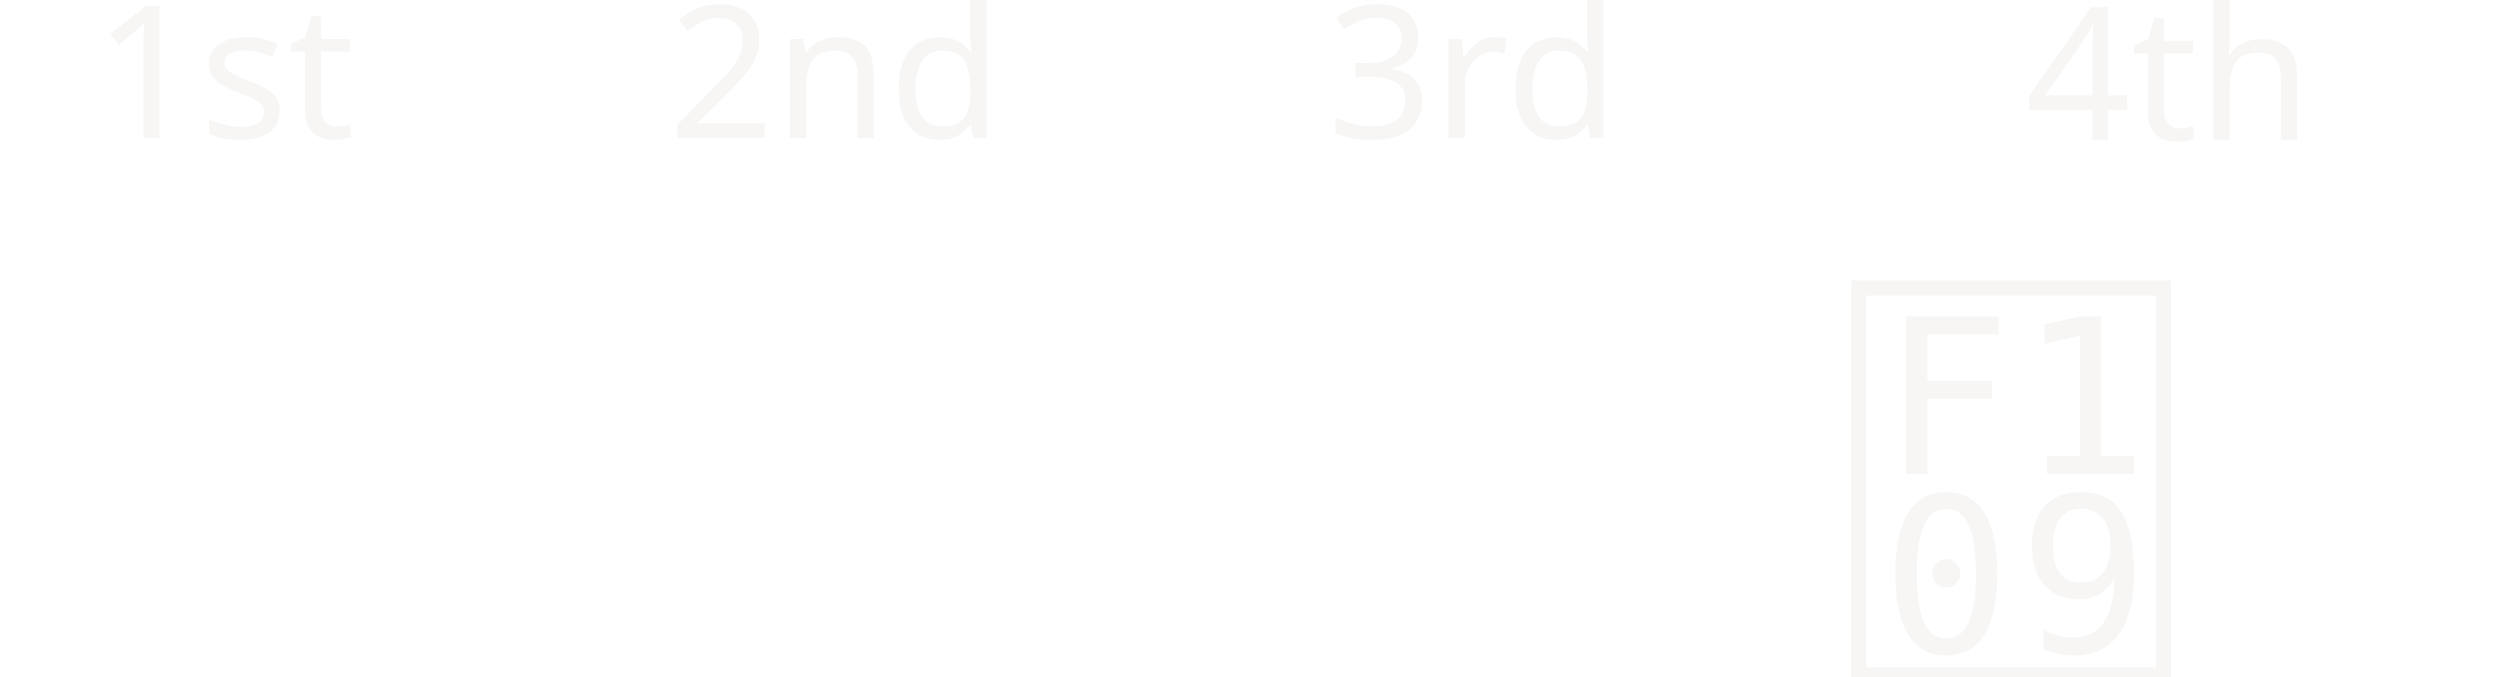
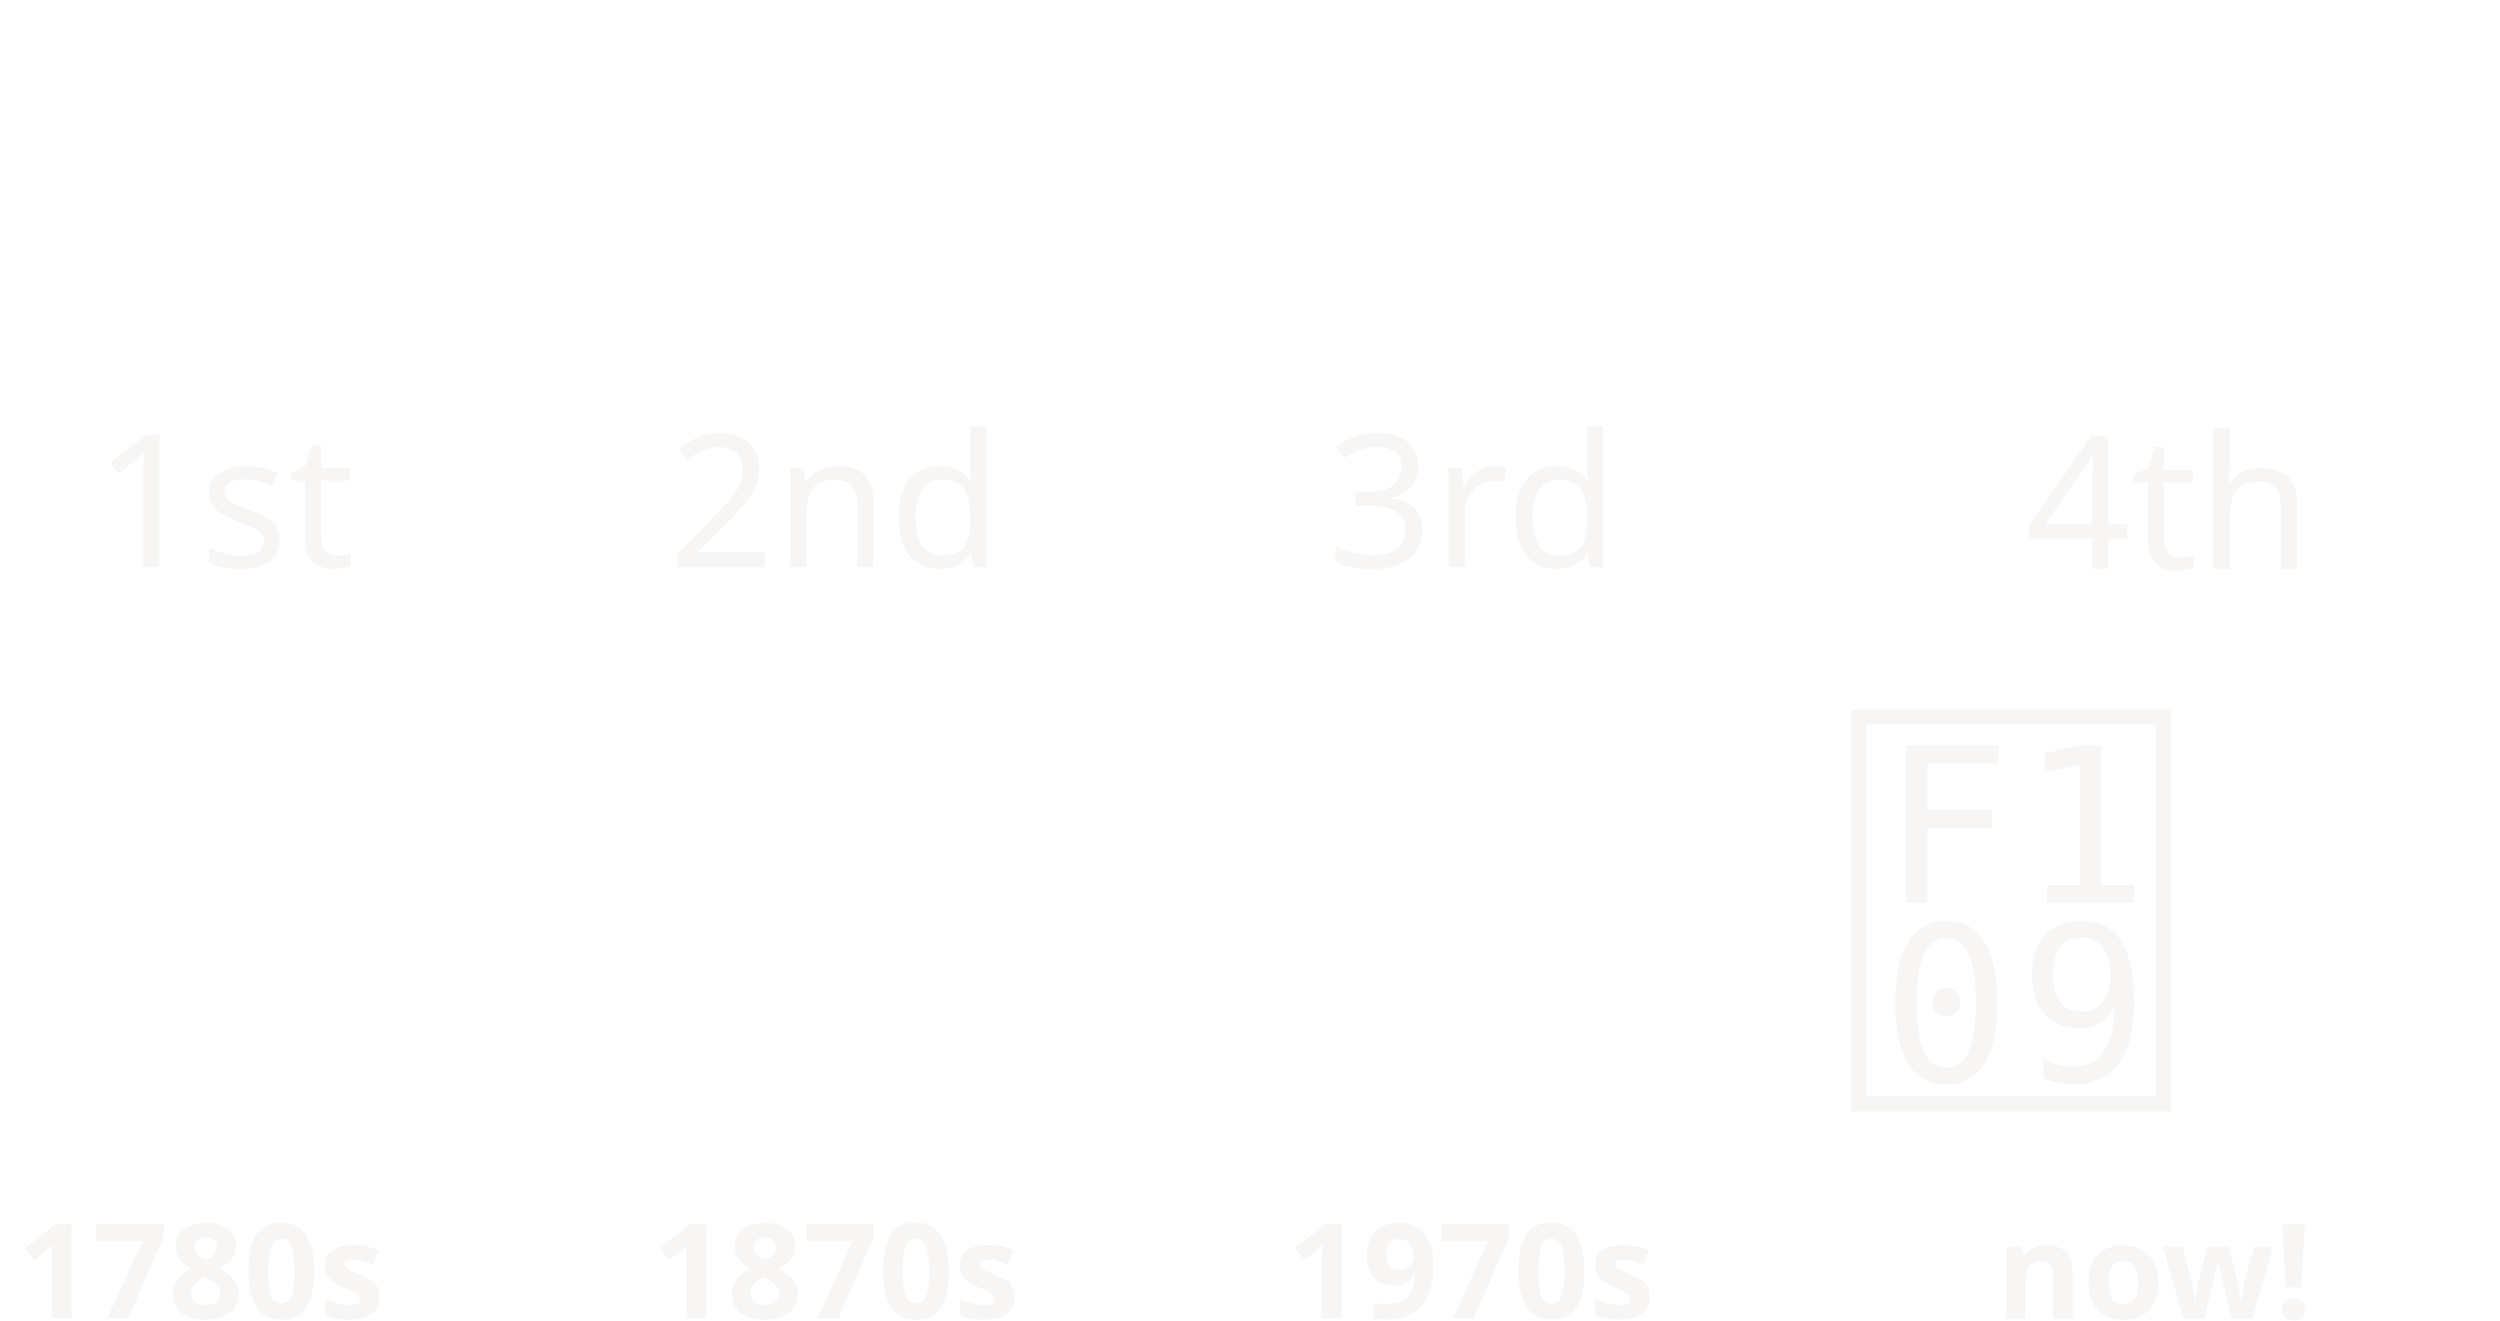
- <svg xmlns="http://www.w3.org/2000/svg" id="svg6941" version="1.1" width="946.845" height="256.314" viewBox="0 0 946.845 256.314">
+ <svg xmlns="http://www.w3.org/2000/svg" id="svg6941" version="1.1" width="946.845" height="500" viewBox="0 0 946.845 500">
  <defs id="defs6945" />
-   <g id="g4520" style="fill:#f7f6f5">
+   <g id="g4520" style="fill:#f7f6f5" transform="translate(-1.25e-7,162.4734)">
    <flowRoot transform="translate(-31.2279,123.2623)" style="font-style:normal;font-variant:normal;font-weight:normal;font-stretch:normal;font-size:180px;line-height:125%;font-family:Rachana;-inkscape-font-specification:Rachana;letter-spacing:0px;word-spacing:0px;fill:#f7f6f5;fill-opacity:1;stroke:none;stroke-width:1px;stroke-linecap:butt;stroke-linejoin:miter;stroke-opacity:1" id="flowRoot8344" xml:space="preserve">
      <flowRegion id="flowRegion8346">
        <rect style="fill:#f7f6f5" y="137.281" x="104.492" height="196.973" width="341.1" id="rect8348" />
      </flowRegion>
      <flowPara id="flowPara8350" />
    </flowRoot>
    <flowRoot transform="translate(-31.2279,123.2623)" style="font-style:normal;font-variant:normal;font-weight:normal;font-stretch:normal;font-size:180px;line-height:125%;font-family:FontAwesome;-inkscape-font-specification:FontAwesome;letter-spacing:0px;word-spacing:0px;fill:#f7f6f5;fill-opacity:1;stroke:none;stroke-width:1px;stroke-linecap:butt;stroke-linejoin:miter;stroke-opacity:1" id="flowRoot4171" xml:space="preserve">
      <flowRegion id="flowRegion4173">
        <rect style="font-style:normal;font-variant:normal;font-weight:normal;font-stretch:normal;font-family:FontAwesome;-inkscape-font-specification:FontAwesome;fill:#f7f6f5" y="155.297" x="48.042" height="205.381" width="730.242" id="rect4175" />
      </flowRegion>
      <flowPara id="flowPara4177" />
    </flowRoot>
    <g id="g4462" style="fill:#f7f6f5">
      <g id="g4369" style="fill:#f7f6f5" transform="translate(-31.2279,-176.7377)">
        <flowRoot transform="translate(-94.88343,87.16396)" style="font-style:normal;font-variant:normal;font-weight:normal;font-stretch:normal;font-size:180px;line-height:125%;font-family:Rachana;-inkscape-font-specification:Rachana;letter-spacing:0px;word-spacing:0px;fill:#f7f6f5;fill-opacity:1;stroke:none;stroke-width:1px;stroke-linecap:butt;stroke-linejoin:miter;stroke-opacity:1" id="flowRoot4179" xml:space="preserve">
          <flowRegion id="flowRegion4181">
            <rect y="128.874" x="126.111" height="534.47" width="1053.326" id="rect4183" style="fill:#f7f6f5" />
          </flowRegion>
          <flowPara style="font-style:normal;font-variant:normal;font-weight:normal;font-stretch:normal;font-family:FontAwesome;-inkscape-font-specification:FontAwesome;fill:#f7f6f5" id="flowPara4185"></flowPara>
        </flowRoot>
        <text id="text4292" y="229.028" x="66.738" style="font-style:normal;font-variant:normal;font-weight:normal;font-stretch:normal;font-size:180px;line-height:125%;font-family:Rachana;-inkscape-font-specification:Rachana;letter-spacing:0px;word-spacing:0px;fill:#f7f6f5;fill-opacity:1;stroke:none;stroke-width:1px;stroke-linecap:butt;stroke-linejoin:miter;stroke-opacity:1" xml:space="preserve">
          <tspan style="font-style:normal;font-variant:normal;font-weight:300;font-stretch:normal;font-size:70px;font-family:Poppins;-inkscape-font-specification:'Poppins Light';fill:#f7f6f5" y="229.028" x="66.738" id="tspan4294">1st</tspan>
        </text>
      </g>
      <text xml:space="preserve" style="font-style:normal;font-variant:normal;font-weight:normal;font-stretch:normal;font-size:180px;line-height:125%;font-family:Rachana;-inkscape-font-specification:Rachana;letter-spacing:0px;word-spacing:0px;fill:#f7f6f5;fill-opacity:1;stroke:none;stroke-width:1px;stroke-linecap:butt;stroke-linejoin:miter;stroke-opacity:1" x="6.463" y="336.827" id="text4404">
        <tspan id="tspan4406" x="6.463" y="336.827" style="font-style:normal;font-variant:normal;font-weight:bold;font-stretch:normal;font-size:50px;font-family:Poppins;-inkscape-font-specification:'Poppins Bold';fill:#f7f6f5">1780s</tspan>
      </text>
    </g>
    <g id="g4484" style="fill:#f7f6f5">
      <g id="g4377" transform="translate(-23.72913,-176.7377)" style="fill:#f7f6f5">
        <flowRoot transform="translate(112.2786,83.94967)" style="font-style:normal;font-variant:normal;font-weight:normal;font-stretch:normal;font-size:180px;line-height:125%;font-family:Rachana;-inkscape-font-specification:Rachana;letter-spacing:0px;word-spacing:0px;fill:#f7f6f5;fill-opacity:1;stroke:none;stroke-width:1px;stroke-linecap:butt;stroke-linejoin:miter;stroke-opacity:1" id="flowRoot4179-9" xml:space="preserve">
          <flowRegion id="flowRegion4181-1">
            <rect y="128.874" x="126.111" height="534.47" width="1053.326" id="rect4183-4" style="fill:#f7f6f5" />
          </flowRegion>
          <flowPara style="font-style:normal;font-variant:normal;font-weight:normal;font-stretch:normal;font-family:FontAwesome;-inkscape-font-specification:FontAwesome;fill:#f7f6f5" id="flowPara4185-9"></flowPara>
        </flowRoot>
        <text id="text4292-3" y="229.028" x="276.936" style="font-style:normal;font-variant:normal;font-weight:normal;font-stretch:normal;font-size:180px;line-height:125%;font-family:Rachana;-inkscape-font-specification:Rachana;letter-spacing:0px;word-spacing:0px;fill:#f7f6f5;fill-opacity:1;stroke:none;stroke-width:1px;stroke-linecap:butt;stroke-linejoin:miter;stroke-opacity:1" xml:space="preserve">
          <tspan style="font-style:normal;font-variant:normal;font-weight:300;font-stretch:normal;font-size:70px;font-family:Poppins;-inkscape-font-specification:'Poppins Light';fill:#f7f6f5" y="229.028" x="276.936" id="tspan4294-4">2nd</tspan>
        </text>
      </g>
      <text xml:space="preserve" style="font-style:normal;font-variant:normal;font-weight:normal;font-stretch:normal;font-size:180px;line-height:125%;font-family:Rachana;-inkscape-font-specification:Rachana;letter-spacing:0px;word-spacing:0px;fill:#f7f6f5;fill-opacity:1;stroke:none;stroke-width:1px;stroke-linecap:butt;stroke-linejoin:miter;stroke-opacity:1" x="246.838" y="336.827" id="text4404-2">
        <tspan id="tspan4406-5" x="246.838" y="336.827" style="font-style:normal;font-variant:normal;font-weight:bold;font-stretch:normal;font-size:50px;font-family:Poppins;-inkscape-font-specification:'Poppins Bold';fill:#f7f6f5">1870s</tspan>
      </text>
    </g>
    <g id="g4495" style="fill:#f7f6f5">
      <g id="g4385" style="fill:#f7f6f5" transform="translate(-31.2279,-176.7377)">
        <flowRoot transform="translate(385.8668,93.59253)" style="font-style:normal;font-variant:normal;font-weight:normal;font-stretch:normal;font-size:180px;line-height:125%;font-family:Rachana;-inkscape-font-specification:Rachana;letter-spacing:0px;word-spacing:0px;fill:#f7f6f5;fill-opacity:1;stroke:none;stroke-width:1px;stroke-linecap:butt;stroke-linejoin:miter;stroke-opacity:1" id="flowRoot4179-0" xml:space="preserve">
          <flowRegion id="flowRegion4181-4">
            <rect y="128.874" x="126.111" height="534.47" width="1053.326" id="rect4183-8" style="fill:#f7f6f5" />
          </flowRegion>
          <flowPara style="font-style:normal;font-variant:normal;font-weight:normal;font-stretch:normal;font-family:FontAwesome;-inkscape-font-specification:FontAwesome;fill:#f7f6f5" id="flowPara4185-0"></flowPara>
        </flowRoot>
        <text id="text4292-3-4" y="229.028" x="533.84" style="font-style:normal;font-variant:normal;font-weight:normal;font-stretch:normal;font-size:180px;line-height:125%;font-family:Rachana;-inkscape-font-specification:Rachana;letter-spacing:0px;word-spacing:0px;fill:#f7f6f5;fill-opacity:1;stroke:none;stroke-width:1px;stroke-linecap:butt;stroke-linejoin:miter;stroke-opacity:1" xml:space="preserve">
          <tspan style="font-style:normal;font-variant:normal;font-weight:300;font-stretch:normal;font-size:70px;font-family:Poppins;-inkscape-font-specification:'Poppins Light';fill:#f7f6f5" y="229.028" x="533.84" id="tspan4294-4-3">3rd</tspan>
        </text>
      </g>
      <text xml:space="preserve" style="font-style:normal;font-variant:normal;font-weight:normal;font-stretch:normal;font-size:180px;line-height:125%;font-family:Rachana;-inkscape-font-specification:Rachana;letter-spacing:0px;word-spacing:0px;fill:#f7f6f5;fill-opacity:1;stroke:none;stroke-width:1px;stroke-linecap:butt;stroke-linejoin:miter;stroke-opacity:1" x="487.506" y="336.777" id="text4404-2-8">
        <tspan id="tspan4406-5-9" x="487.506" y="336.777" style="font-style:normal;font-variant:normal;font-weight:bold;font-stretch:normal;font-size:50px;font-family:Poppins;-inkscape-font-specification:'Poppins Bold';fill:#f7f6f5">1970s</tspan>
      </text>
    </g>
    <g id="g4506" style="fill:#f7f6f5">
      <g id="g4393" transform="translate(-31.2279,-176.7377)" style="fill:#f7f6f5">
        <g transform="translate(318.2799,237.3035)" id="g4263" style="fill:#f7f6f5">
          <flowRoot xml:space="preserve" id="flowRoot4179-6" style="font-style:normal;font-variant:normal;font-weight:normal;font-stretch:normal;font-size:180px;line-height:125%;font-family:Rachana;-inkscape-font-specification:Rachana;letter-spacing:0px;word-spacing:0px;opacity:0.384;fill:#f7f6f5;fill-opacity:1;stroke:none;stroke-width:1px;stroke-linecap:butt;stroke-linejoin:miter;stroke-opacity:1" transform="translate(340.8242,-150.1898)">
            <flowRegion id="flowRegion4181-10">
              <rect id="rect4183-42" width="1053.326" height="534.47" x="126.111" y="128.874" style="fill:#f7f6f5" />
            </flowRegion>
            <flowPara id="flowPara4185-2" style="font-style:normal;font-variant:normal;font-weight:normal;font-stretch:normal;font-family:FontAwesome;-inkscape-font-specification:FontAwesome;fill:#f7f6f5"></flowPara>
          </flowRoot>
          <text xml:space="preserve" style="font-style:normal;font-variant:normal;font-weight:normal;font-stretch:normal;font-size:180px;line-height:125%;font-family:Rachana;-inkscape-font-specification:Rachana;letter-spacing:0px;word-spacing:0px;fill:#f7f6f5;fill-opacity:1;stroke:none;stroke-width:1px;stroke-linecap:butt;stroke-linejoin:miter;stroke-opacity:1" x="408.359" y="186.524" id="text4259">
            <tspan id="tspan4261" x="408.359" y="186.524"></tspan>
          </text>
        </g>
        <text id="text4292-3-4-9" y="229.728" x="798.25" style="font-style:normal;font-variant:normal;font-weight:normal;font-stretch:normal;font-size:180px;line-height:125%;font-family:Rachana;-inkscape-font-specification:Rachana;letter-spacing:0px;word-spacing:0px;fill:#f7f6f5;fill-opacity:1;stroke:none;stroke-width:1px;stroke-linecap:butt;stroke-linejoin:miter;stroke-opacity:1" xml:space="preserve">
          <tspan style="font-style:normal;font-variant:normal;font-weight:300;font-stretch:normal;font-size:70px;font-family:Poppins;-inkscape-font-specification:'Poppins Light';fill:#f7f6f5" y="229.728" x="798.25" id="tspan4294-4-3-7">4th</tspan>
        </text>
      </g>
      <text xml:space="preserve" style="font-style:normal;font-variant:normal;font-weight:normal;font-stretch:normal;font-size:180px;line-height:125%;font-family:Rachana;-inkscape-font-specification:Rachana;letter-spacing:0px;word-spacing:0px;fill:#f7f6f5;fill-opacity:1;stroke:none;stroke-width:1px;stroke-linecap:butt;stroke-linejoin:miter;stroke-opacity:1" x="755.858" y="336.952" id="text4404-2-8-5">
        <tspan id="tspan4406-5-9-0" x="755.858" y="336.952" style="font-style:normal;font-variant:normal;font-weight:bold;font-stretch:normal;font-size:50px;font-family:Poppins;-inkscape-font-specification:'Poppins Bold';fill:#f7f6f5">now!</tspan>
      </text>
    </g>
  </g>
</svg>
